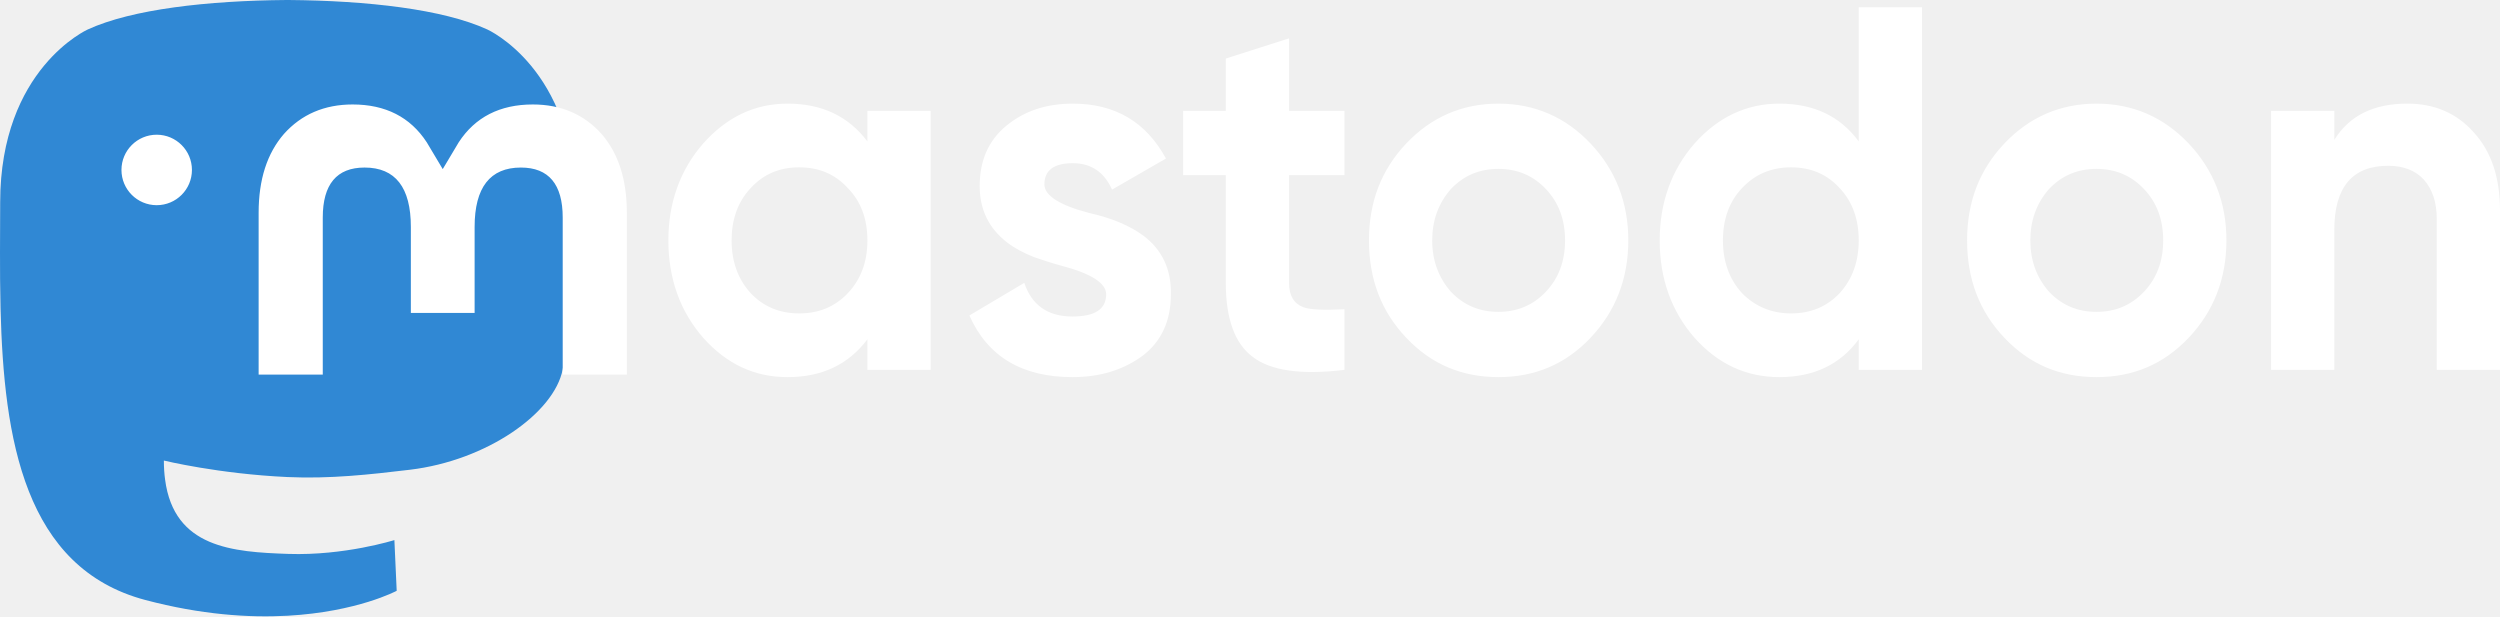
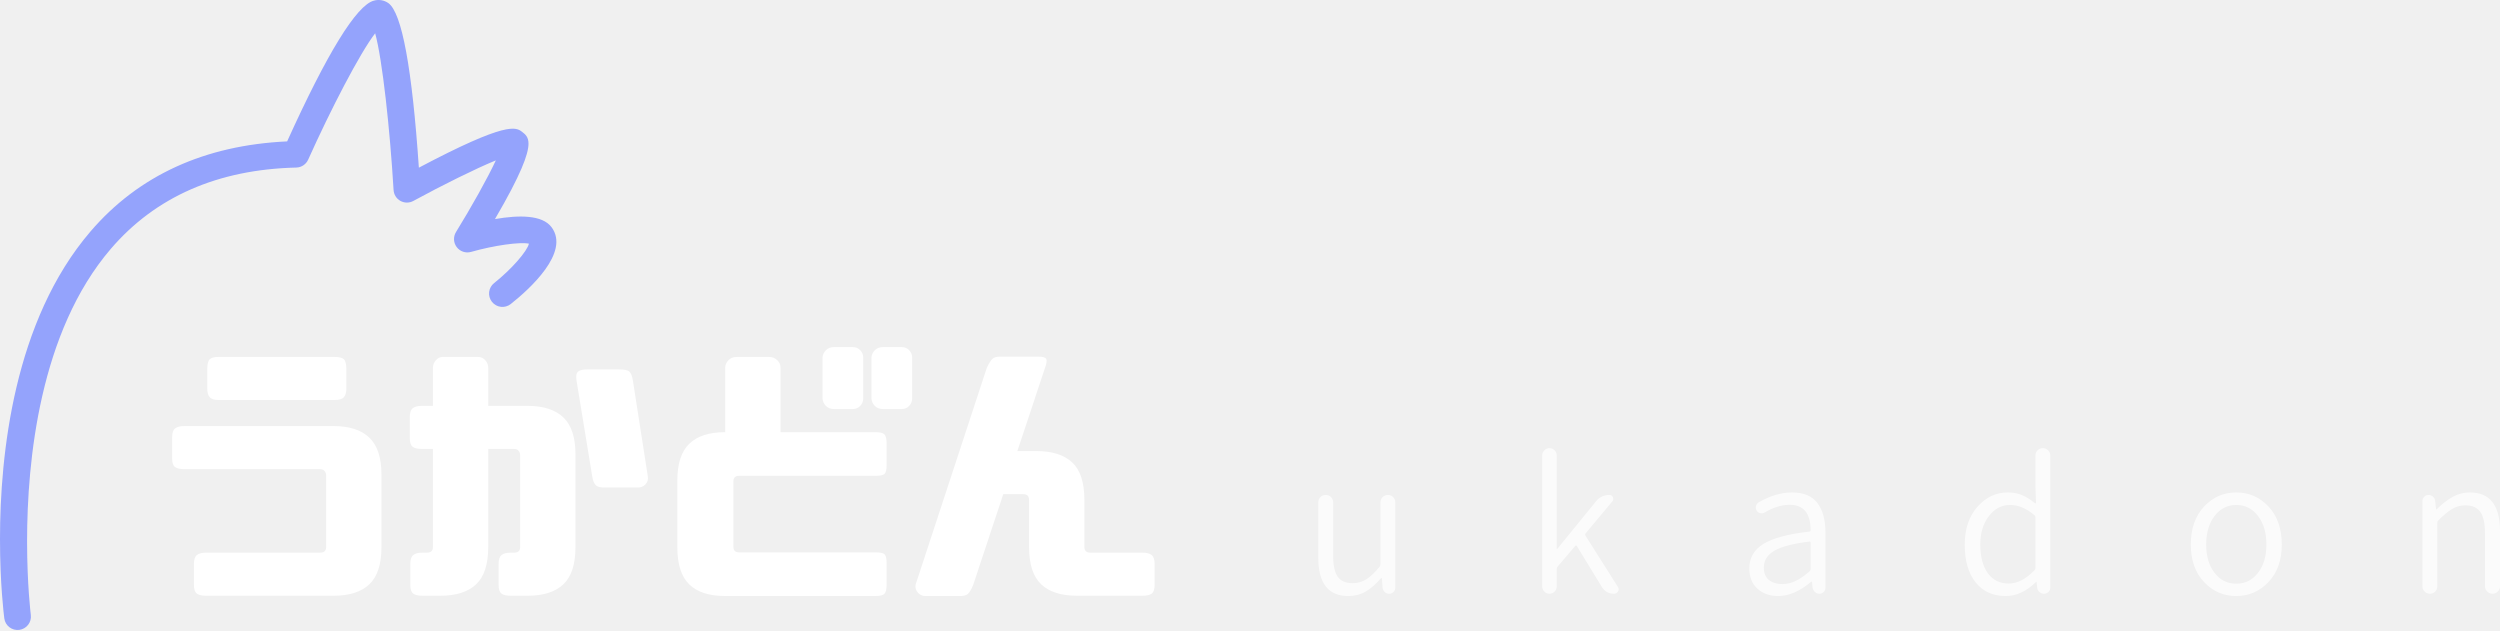
- <svg xmlns="http://www.w3.org/2000/svg" viewBox="0 0 713.359 175.868">
-   <path d="M160.555 105.431c-2.413 12.406-21.598 25.983-43.634 28.614-11.491 1.373-22.804 2.631-34.867 2.079-19.73-.904-35.297-4.71-35.297-4.71 0 1.921.119 3.75.355 5.46 2.565 19.47 19.308 20.637 35.166 21.181 16.006.547 30.258-3.947 30.258-3.947l.659 14.473s-11.196 6.011-31.14 7.116c-10.999.605-24.654-.276-40.56-4.485C6.999 162.08 1.066 125.31.159 88-.119 76.922.052 66.476.052 57.741c0-38.153 24.996-49.335 24.996-49.335C37.652 2.618 59.28.184 81.764 0h.552c22.484.184 44.125 2.618 56.729 8.406 0 0 24.996 11.182 24.996 49.335 0 0 .312 28.148-3.486 47.69" fill="#3088d4" />
-   <path d="M34.658 48.494c0-5.554 4.503-10.055 10.055-10.055 5.554 0 10.055 4.501 10.055 10.055 0 5.553-4.501 10.055-10.055 10.055-5.553 0-10.055-4.503-10.055-10.055M178.865 60.7v46.195h-18.301v-44.837c0-9.453-3.978-14.249-11.932-14.249-8.794 0-13.203 5.691-13.203 16.944V89.293h-18.194V64.752c0-11.252-4.409-16.944-13.203-16.944-7.955 0-11.932 4.796-11.932 14.249v44.837H73.799v-46.195c0-9.441 2.404-16.944 7.232-22.495 4.98-5.55 11.501-8.395 19.595-8.395 9.366 0 16.459 3.599 21.146 10.799l4.56 7.643 4.559-7.643c4.689-7.2 11.78-10.799 21.148-10.799 8.094 0 14.614 2.845 19.594 8.395 4.829 5.551 7.232 13.054 7.232 22.495M241.913 83.664c3.776-3.99 5.595-9.015 5.595-15.075 0-6.06-1.819-11.085-5.595-14.928-3.636-3.991-8.254-5.911-13.849-5.911-5.596 0-10.213 1.92-13.849 5.911-3.638 3.842-5.456 8.867-5.456 14.928 0 6.06 1.819 11.085 5.456 15.075 3.636 3.842 8.252 5.764 13.849 5.764 5.595 0 10.213-1.921 13.849-5.764m5.595-52.025h18.046v73.9h-18.046v-8.721c-5.455 7.242-13.01 10.79-22.801 10.79-9.373 0-17.346-3.695-24.061-11.234-6.574-7.537-9.931-16.849-9.931-27.785 0-10.789 3.357-20.101 9.931-27.639 6.715-7.537 14.689-11.38 24.061-11.38 9.791 0 17.346 3.547 22.801 10.789v-8.72zM326.27 67.259c5.315 3.99 7.974 9.606 7.834 16.7 0 7.539-2.659 13.45-8.114 17.589-5.456 3.991-12.03 6.06-20.004 6.06-14.409 0-24.201-5.912-29.378-17.589l15.669-9.31c2.098 6.354 6.714 9.606 13.709 9.606 6.434 0 9.652-2.07 9.652-6.356 0-3.104-4.197-5.911-12.73-8.127-3.219-.887-5.876-1.774-7.974-2.514-2.938-1.181-5.455-2.513-7.554-4.138-5.176-3.99-7.834-9.312-7.834-16.11 0-7.242 2.518-13.006 7.554-17.145 5.176-4.286 11.47-6.355 19.025-6.355 12.03 0 20.844 5.173 26.578 15.666l-15.386 8.867c-2.239-5.024-6.015-7.536-11.191-7.536-5.456 0-8.114 2.069-8.114 6.059 0 3.104 4.196 5.911 12.73 8.129 6.575 1.478 11.75 3.695 15.527 6.504M383.627 49.966h-15.807v30.742c0 3.695 1.4 5.911 4.058 6.945 1.959.74 5.875.887 11.75.591v17.294c-12.169 1.478-20.983.295-26.159-3.696-5.175-3.842-7.694-10.936-7.694-21.134v-30.742h-12.17v-18.328h12.17v-14.928l18.045-5.764v20.691h15.807v18.328zM441.125 83.221c3.638-3.844 5.455-8.721 5.455-14.633 0-5.911-1.817-10.789-5.455-14.631-3.638-3.844-8.114-5.764-13.57-5.764-5.455 0-9.931 1.92-13.569 5.764-3.498 3.99-5.316 8.867-5.316 14.631 0 5.765 1.819 10.643 5.316 14.633 3.638 3.842 8.114 5.764 13.569 5.764 5.456 0 9.932-1.921 13.57-5.764m-39.869 13.154c-7.134-7.537-10.631-16.701-10.631-27.786 0-10.938 3.498-20.1 10.631-27.637 7.134-7.537 15.947-11.38 26.299-11.38 10.352 0 19.165 3.842 26.3 11.38 7.135 7.537 10.771 16.849 10.771 27.637 0 10.938-3.636 20.249-10.771 27.786-7.135 7.539-15.807 11.232-26.3 11.232-10.491 0-19.165-3.694-26.299-11.232M524.921 83.664c3.638-3.99 5.455-9.015 5.455-15.075 0-6.06-1.817-11.085-5.455-14.928-3.636-3.991-8.254-5.911-13.849-5.911-5.596 0-10.213 1.92-13.989 5.911-3.636 3.842-5.456 8.867-5.456 14.928 0 6.06 1.82 11.085 5.456 15.075 3.776 3.842 8.533 5.764 13.989 5.764 5.595 0 10.213-1.921 13.849-5.764m5.455-81.585h18.046v103.46h-18.046v-8.721c-5.315 7.242-12.87 10.79-22.661 10.79-9.373 0-17.485-3.695-24.2-11.234-6.575-7.537-9.932-16.849-9.932-27.785 0-10.789 3.357-20.101 9.932-27.639 6.715-7.537 14.828-11.38 24.2-11.38 9.791 0 17.346 3.547 22.661 10.789v-38.28zM611.796 83.221c3.636-3.844 5.455-8.721 5.455-14.633 0-5.911-1.819-10.789-5.455-14.631-3.638-3.844-8.114-5.764-13.57-5.764-5.455 0-9.932 1.92-13.569 5.764-3.499 3.99-5.316 8.867-5.316 14.631 0 5.765 1.817 10.643 5.316 14.633 3.636 3.842 8.114 5.764 13.569 5.764 5.456 0 9.932-1.921 13.57-5.764m-39.869 13.154c-7.135-7.537-10.631-16.701-10.631-27.786 0-10.938 3.496-20.1 10.631-27.637 7.135-7.537 15.947-11.38 26.299-11.38 10.352 0 19.165 3.842 26.3 11.38 7.135 7.537 10.771 16.849 10.771 27.637 0 10.938-3.636 20.249-10.771 27.786-7.135 7.539-15.807 11.232-26.3 11.232-10.491 0-19.164-3.694-26.299-11.232M713.359 60.164v45.374h-18.046v-43.009c0-4.878-1.259-8.572-3.776-11.38-2.379-2.513-5.736-3.844-10.072-3.844-10.213 0-15.387 6.06-15.387 18.328v39.905h-18.046v-73.899h18.046v8.276c4.336-6.946 11.19-10.345 20.844-10.345 7.694 0 13.989 2.66 18.885 8.129 5.035 5.469 7.554 12.859 7.554 22.465" fill="#fff" />
+ <svg xmlns="http://www.w3.org/2000/svg" width="280.44" height="70.679" overflow="visible">
+   <path fill="#94A3FC" d="M41.929.075c-1.946.532-5.222 5.868-9.719 15.785-9.228.428-16.656 3.804-22.055 10.1C1.548 35.998 0 50.998 0 60.488c0 5.015.432 8.491.483 8.885a1.5 1.5 0 0 0 2.975-.386c-.012-.093-.42-3.394-.42-8.259 0-9.049 1.411-23.51 9.4-32.821 5.01-5.838 12.007-8.903 20.797-9.111a1.5 1.5 0 0 0 1.333-.885c2.518-5.612 5.784-11.924 7.516-14.176.811 2.938 1.659 10.764 2.065 17.579a1.5 1.5 0 0 0 2.215 1.228c3.236-1.761 7.011-3.635 9.257-4.551-.938 2.02-2.76 5.267-4.468 8.037a1.5 1.5 0 0 0 1.688 2.23c2.601-.739 5.481-1.135 6.493-.924-.198.852-1.961 2.878-3.905 4.42a1.497 1.497 0 0 0-.243 2.107 1.5 1.5 0 0 0 2.107.244c2.085-1.652 6.704-5.799 4.57-8.629-1.037-1.375-3.629-1.37-6.339-.901 2.919-4.998 3.761-7.297 3.761-8.455 0-.769-.36-1.049-.704-1.317-.696-.542-1.68-1.24-11.594 4.006C46.228 7.671 45.082 1.42 43.565.349a1.909 1.909 0 0 0-1.636-.274z" />
+   <g fill="#FFF">
+     <path d="M23.101 66.827c-.458 0-.795-.08-1.014-.237-.221-.16-.331-.479-.331-.956v-2.387c0-.477.109-.806.331-.984.219-.18.557-.268 1.014-.268h12.798c.238 0 .413-.054.522-.164s.165-.264.165-.464v-8.022a.822.822 0 0 0-.165-.494c-.109-.149-.284-.223-.522-.223H20.653c-.458 0-.796-.079-1.015-.239-.219-.159-.328-.477-.328-.955v-2.386c0-.477.109-.807.328-.985s.557-.268 1.015-.268H37.42c1.77 0 3.108.432 4.011 1.299.906.864 1.359 2.24 1.359 4.13v8.144c0 1.93-.453 3.322-1.359 4.177-.903.855-2.242 1.283-4.011 1.283H23.101zm1.402-21.956c-.478 0-.806-.108-.984-.328-.179-.198-.269-.518-.269-.953v-2.148c0-.578.089-.955.269-1.134.179-.18.507-.268.984-.268h13.036c.518 0 .865.088 1.044.268.179.179.27.556.27 1.134v2.148c0 .436-.091.755-.27.953-.179.22-.526.328-1.044.328H24.503zM49.668 40.04h3.969c.317 0 .586.123.804.373.22.248.328.53.328.85v4.266h4.417c1.769 0 3.106.432 4.012 1.296.903.867 1.356 2.243 1.356 4.133v10.41c0 1.93-.453 3.322-1.356 4.177-.906.855-2.243 1.283-4.012 1.283h-1.911c-.457 0-.796-.08-1.014-.237-.219-.16-.328-.479-.328-.956v-2.387c0-.477.109-.806.328-.984.218-.18.557-.268 1.014-.268h.388c.239 0 .412-.054.522-.164s.164-.264.164-.464V51.075a.804.804 0 0 0-.164-.491c-.11-.149-.283-.225-.522-.225h-2.895v11.008c0 1.93-.452 3.322-1.356 4.177-.905.855-2.243 1.283-4.012 1.283h-2.029c-.457 0-.795-.08-1.013-.237-.22-.16-.329-.479-.329-.956v-2.387c0-.477.109-.806.329-.984.218-.18.556-.268 1.013-.268h.507c.24 0 .413-.054.522-.164.11-.11.164-.264.164-.464V50.359h-1.253c-.458 0-.795-.077-1.014-.237-.218-.159-.328-.477-.328-.955v-2.386c0-.479.11-.807.328-.985.219-.179.556-.268 1.014-.268h1.253v-4.266c0-.319.11-.602.329-.85.219-.249.478-.372.775-.372zm23.001 13.392c.058.358-.03.662-.27.91-.24.248-.537.362-.895.343h-3.61c-.496.02-.843-.061-1.044-.239-.198-.179-.336-.516-.417-1.014l-1.76-10.738c-.08-.498-.026-.83.164-1 .188-.169.522-.253.999-.253h3.641c.576 0 .953.084 1.132.253.179.17.308.502.388 1l1.672 10.738zM81.32 66.857c-1.771 0-3.104-.432-3.999-1.299-.895-.864-1.341-2.262-1.341-4.191v-7.458c0-1.889.446-3.265 1.341-4.13s2.228-1.298 3.999-1.298h.03v-7.279c.02-.298.145-.567.373-.805.229-.239.542-.357.938-.357h3.61c.358 0 .662.118.91.357.248.237.373.507.373.805v7.279h10.708c.479 0 .796.084.956.254.16.168.239.512.239 1.029v2.415c0 .479-.071.796-.209.955-.14.16-.468.24-.986.24H82.931c-.438 0-.658.198-.658.595v7.397c0 .399.22.598.658.598h15.332c.518 0 .846.08.986.239.138.159.209.477.209.954v2.416c0 .518-.08.86-.239 1.028-.16.171-.477.255-.956.255H81.32zm15.511-22.166c0 .319-.108.598-.328.837-.218.237-.507.358-.865.358H93.58c-.399 0-.712-.121-.94-.358a1.29 1.29 0 0 1-.373-.837v-4.594c.02-.297.145-.567.373-.804.229-.24.542-.358.94-.358h2.058c.358 0 .647.118.865.358.22.236.328.507.328.804v4.594zm5.491 0c0 .319-.11.598-.33.837-.218.237-.507.358-.865.358h-2.058c-.399 0-.711-.121-.94-.358a1.29 1.29 0 0 1-.373-.837v-4.594c.02-.297.145-.567.373-.804.229-.24.542-.358.94-.358h2.058c.358 0 .647.118.865.358.22.236.33.507.33.804v4.594zM128.174 66.827h-7.367c-1.771 0-3.108-.428-4.014-1.283-.903-.854-1.356-2.247-1.356-4.177v-5.249c0-.239-.054-.412-.164-.522-.11-.109-.282-.164-.522-.164h-2.208l-3.371 10.173c-.198.498-.397.834-.595 1.014-.201.179-.548.259-1.044.239h-3.641a1.102 1.102 0 0 1-.895-.343 1.074 1.074 0 0 1-.297-.91l7.995-24.342c.237-.498.446-.83.625-1.001.179-.168.457-.252.834-.252h4.357c.477 0 .761.084.85.252.09.171.045.503-.134 1.001l-3.104 9.336h2.148c1.771 0 3.108.428 4.014 1.283.904.854 1.356 2.247 1.356 4.176v5.31c0 .2.054.354.164.464s.285.164.522.164h5.847c.458 0 .796.088 1.016.268.218.179.328.508.328.984v2.387c0 .478-.11.796-.328.956-.22.156-.559.236-1.016.236z" />
+   </g>
+   <g opacity=".75" fill="#FFF">
+     <path d="M151.247 66.86c-2.242 0-3.367-1.432-3.367-4.306v-6.189a.83.83 0 0 1 .242-.605.8.8 0 0 1 .589-.235.83.83 0 0 1 .596.235.842.842 0 0 1 .241.605v5.988c0 1.072.167 1.848.507 2.338.339.488.905.728 1.695.728.544 0 1.051-.141 1.508-.431.466-.285.961-.757 1.5-1.412a.397.397 0 0 0 .094-.259v-6.952c0-.243.086-.44.25-.605a.843.843 0 0 1 .594-.235c.223 0 .423.077.581.235.158.165.24.362.24.605v9.559a.657.657 0 0 1-.2.478.646.646 0 0 1-.484.201.695.695 0 0 1-.507-.201.75.75 0 0 1-.232-.478l-.077-1.065c-.018-.011-.031-.021-.054-.021-.017 0-.032.011-.05.021-.562.656-1.127 1.154-1.714 1.495-.579.338-1.233.506-1.952.506zM174.383 66.362a.783.783 0 0 1-.568.24.78.78 0 0 1-.572-.24.771.771 0 0 1-.243-.559V51.076c0-.216.084-.4.243-.564a.786.786 0 0 1 .572-.24c.219 0 .407.082.568.24.162.164.24.349.24.564v10.478c0 .012.013.02.03.02a.077.077 0 0 0 .053-.02l4.326-5.312a1.837 1.837 0 0 1 1.505-.718c.183 0 .317.08.391.25.071.167.055.317-.05.45l-3.009 3.605a.213.213 0 0 0-.016.262l3.625 5.73a.49.49 0 0 1 .1.282.442.442 0 0 1-.08.24.465.465 0 0 1-.442.258c-.6 0-1.063-.258-1.38-.78l-2.789-4.565c-.049-.083-.109-.092-.178-.023l-1.981 2.324a.382.382 0 0 0-.104.258v1.988a.758.758 0 0 1-.241.559zM199.462 66.86c-.938 0-1.706-.271-2.313-.818-.612-.546-.915-1.309-.915-2.285 0-1.187.533-2.105 1.603-2.755 1.069-.647 2.779-1.102 5.129-1.369.109-.015.154-.076.145-.182-.017-1.888-.798-2.826-2.344-2.826-.908 0-1.851.286-2.808.862a.645.645 0 0 1-.498.076.604.604 0 0 1-.404-.278.7.7 0 0 1-.071-.528.666.666 0 0 1 .312-.416c1.269-.73 2.514-1.099 3.727-1.099 1.298 0 2.246.398 2.848 1.191.597.794.899 1.894.899 3.299v6.191a.653.653 0 0 1-.196.478.663.663 0 0 1-.483.201.714.714 0 0 1-.502-.201.787.787 0 0 1-.26-.478l-.06-.644c0-.025-.013-.039-.029-.039a.193.193 0 0 0-.073.019c-1.271 1.068-2.507 1.601-3.707 1.601zm.459-1.34a3.39 3.39 0 0 0 1.513-.354c.49-.23 1.01-.597 1.573-1.088a.36.36 0 0 0 .103-.264v-2.923c0-.096-.035-.141-.103-.141h-.042c-1.841.227-3.155.573-3.936 1.033-.777.462-1.17 1.084-1.17 1.872 0 .63.19 1.095.567 1.404.386.306.879.461 1.495.461zM224.989 66.86c-1.421 0-2.537-.503-3.359-1.519-.826-1.018-1.232-2.434-1.232-4.252 0-1.747.474-3.158 1.418-4.234.956-1.078 2.084-1.613 3.408-1.613.591 0 1.117.096 1.584.291.472.193.961.505 1.482.93.03.013.053.013.071 0a.065.065 0 0 0 .03-.06l-.061-1.785v-3.525c0-.225.079-.417.243-.581a.786.786 0 0 1 .575-.24c.229 0 .427.082.594.24.169.164.25.356.25.581v14.831a.632.632 0 0 1-.209.478.684.684 0 0 1-.493.201.809.809 0 0 1-.511-.189.689.689 0 0 1-.251-.489l-.075-.644c0-.013-.011-.021-.022-.021-.014 0-.025.008-.04.021-1.071 1.053-2.205 1.579-3.402 1.579zm.338-1.4c.973 0 1.933-.494 2.885-1.483a.325.325 0 0 0 .119-.26v-5.691a.314.314 0 0 0-.119-.241c-.896-.759-1.804-1.141-2.727-1.141-.945 0-1.745.415-2.384 1.253-.643.834-.961 1.895-.961 3.178 0 1.36.281 2.432.839 3.217.563.777 1.344 1.168 2.348 1.168zM254.466 65.29c-.999 1.05-2.201 1.57-3.616 1.57-1.421 0-2.619-.521-3.606-1.57-.989-1.045-1.487-2.447-1.487-4.2 0-1.786.498-3.212 1.487-4.264.987-1.057 2.19-1.584 3.617-1.584 1.42 0 2.626.527 3.616 1.584.985 1.052 1.483 2.478 1.483 4.264 0 1.752-.5 3.155-1.494 4.2zm-6.041-1.022c.628.811 1.439 1.21 2.436 1.21.994 0 1.805-.402 2.431-1.218.633-.817.946-1.874.946-3.171 0-1.32-.313-2.394-.946-3.215-.626-.819-1.437-1.23-2.431-1.23-.996 0-1.808.411-2.436 1.23-.632.821-.944 1.895-.944 3.215 0 1.312.312 2.369.944 3.179zM273.167 66.362a.799.799 0 0 1-.583.24.823.823 0 0 1-.591-.24.775.775 0 0 1-.254-.58v-9.578c0-.189.07-.349.201-.482a.658.658 0 0 1 .485-.197.72.72 0 0 1 .497.19.696.696 0 0 1 .244.489l.097.898c0 .03.011.044.029.044a.07.07 0 0 0 .052-.021c.612-.605 1.214-1.065 1.802-1.393a3.857 3.857 0 0 1 1.908-.491c2.256 0 3.385 1.446 3.385 4.328v6.193a.828.828 0 0 1-.244.59.78.78 0 0 1-.589.249.82.82 0 0 1-.602-.249.807.807 0 0 1-.251-.59v-5.994c0-1.068-.171-1.849-.521-2.343-.35-.495-.897-.738-1.659-.738-.55 0-1.054.132-1.506.407-.455.273-.976.707-1.562 1.292a.345.345 0 0 0-.102.264v7.131a.797.797 0 0 1-.236.581z" />
+   </g>
</svg>
